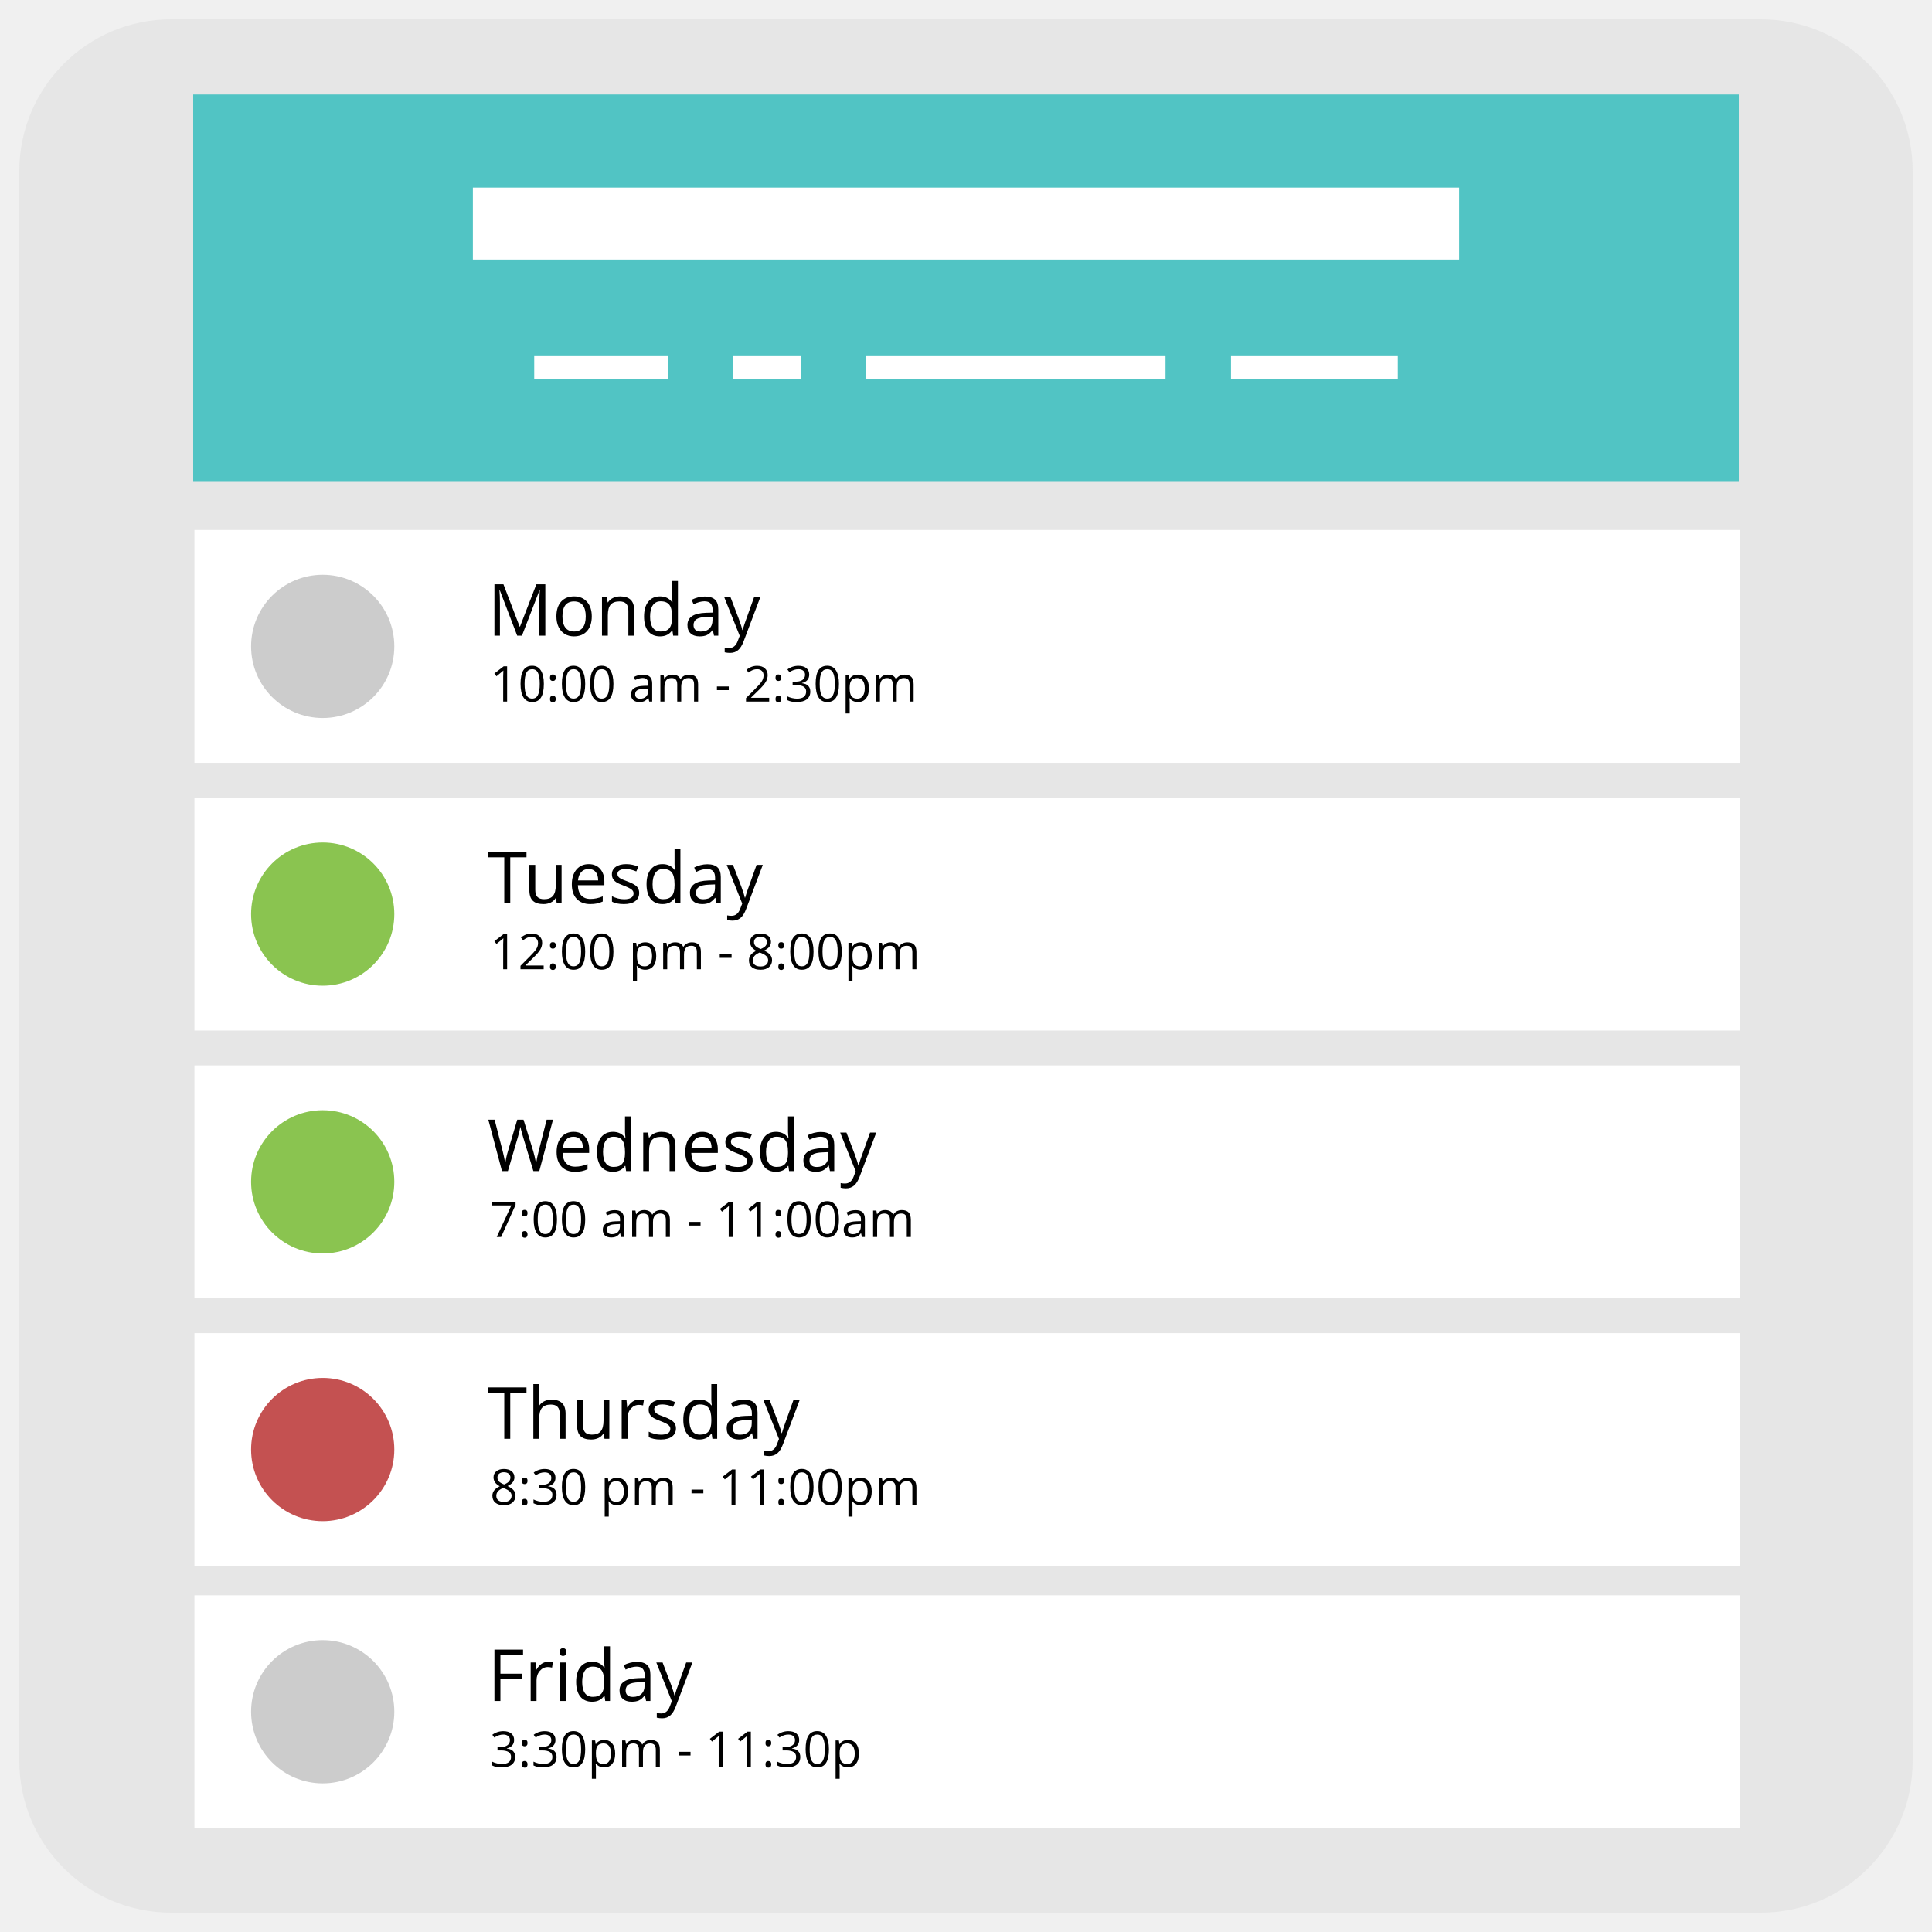
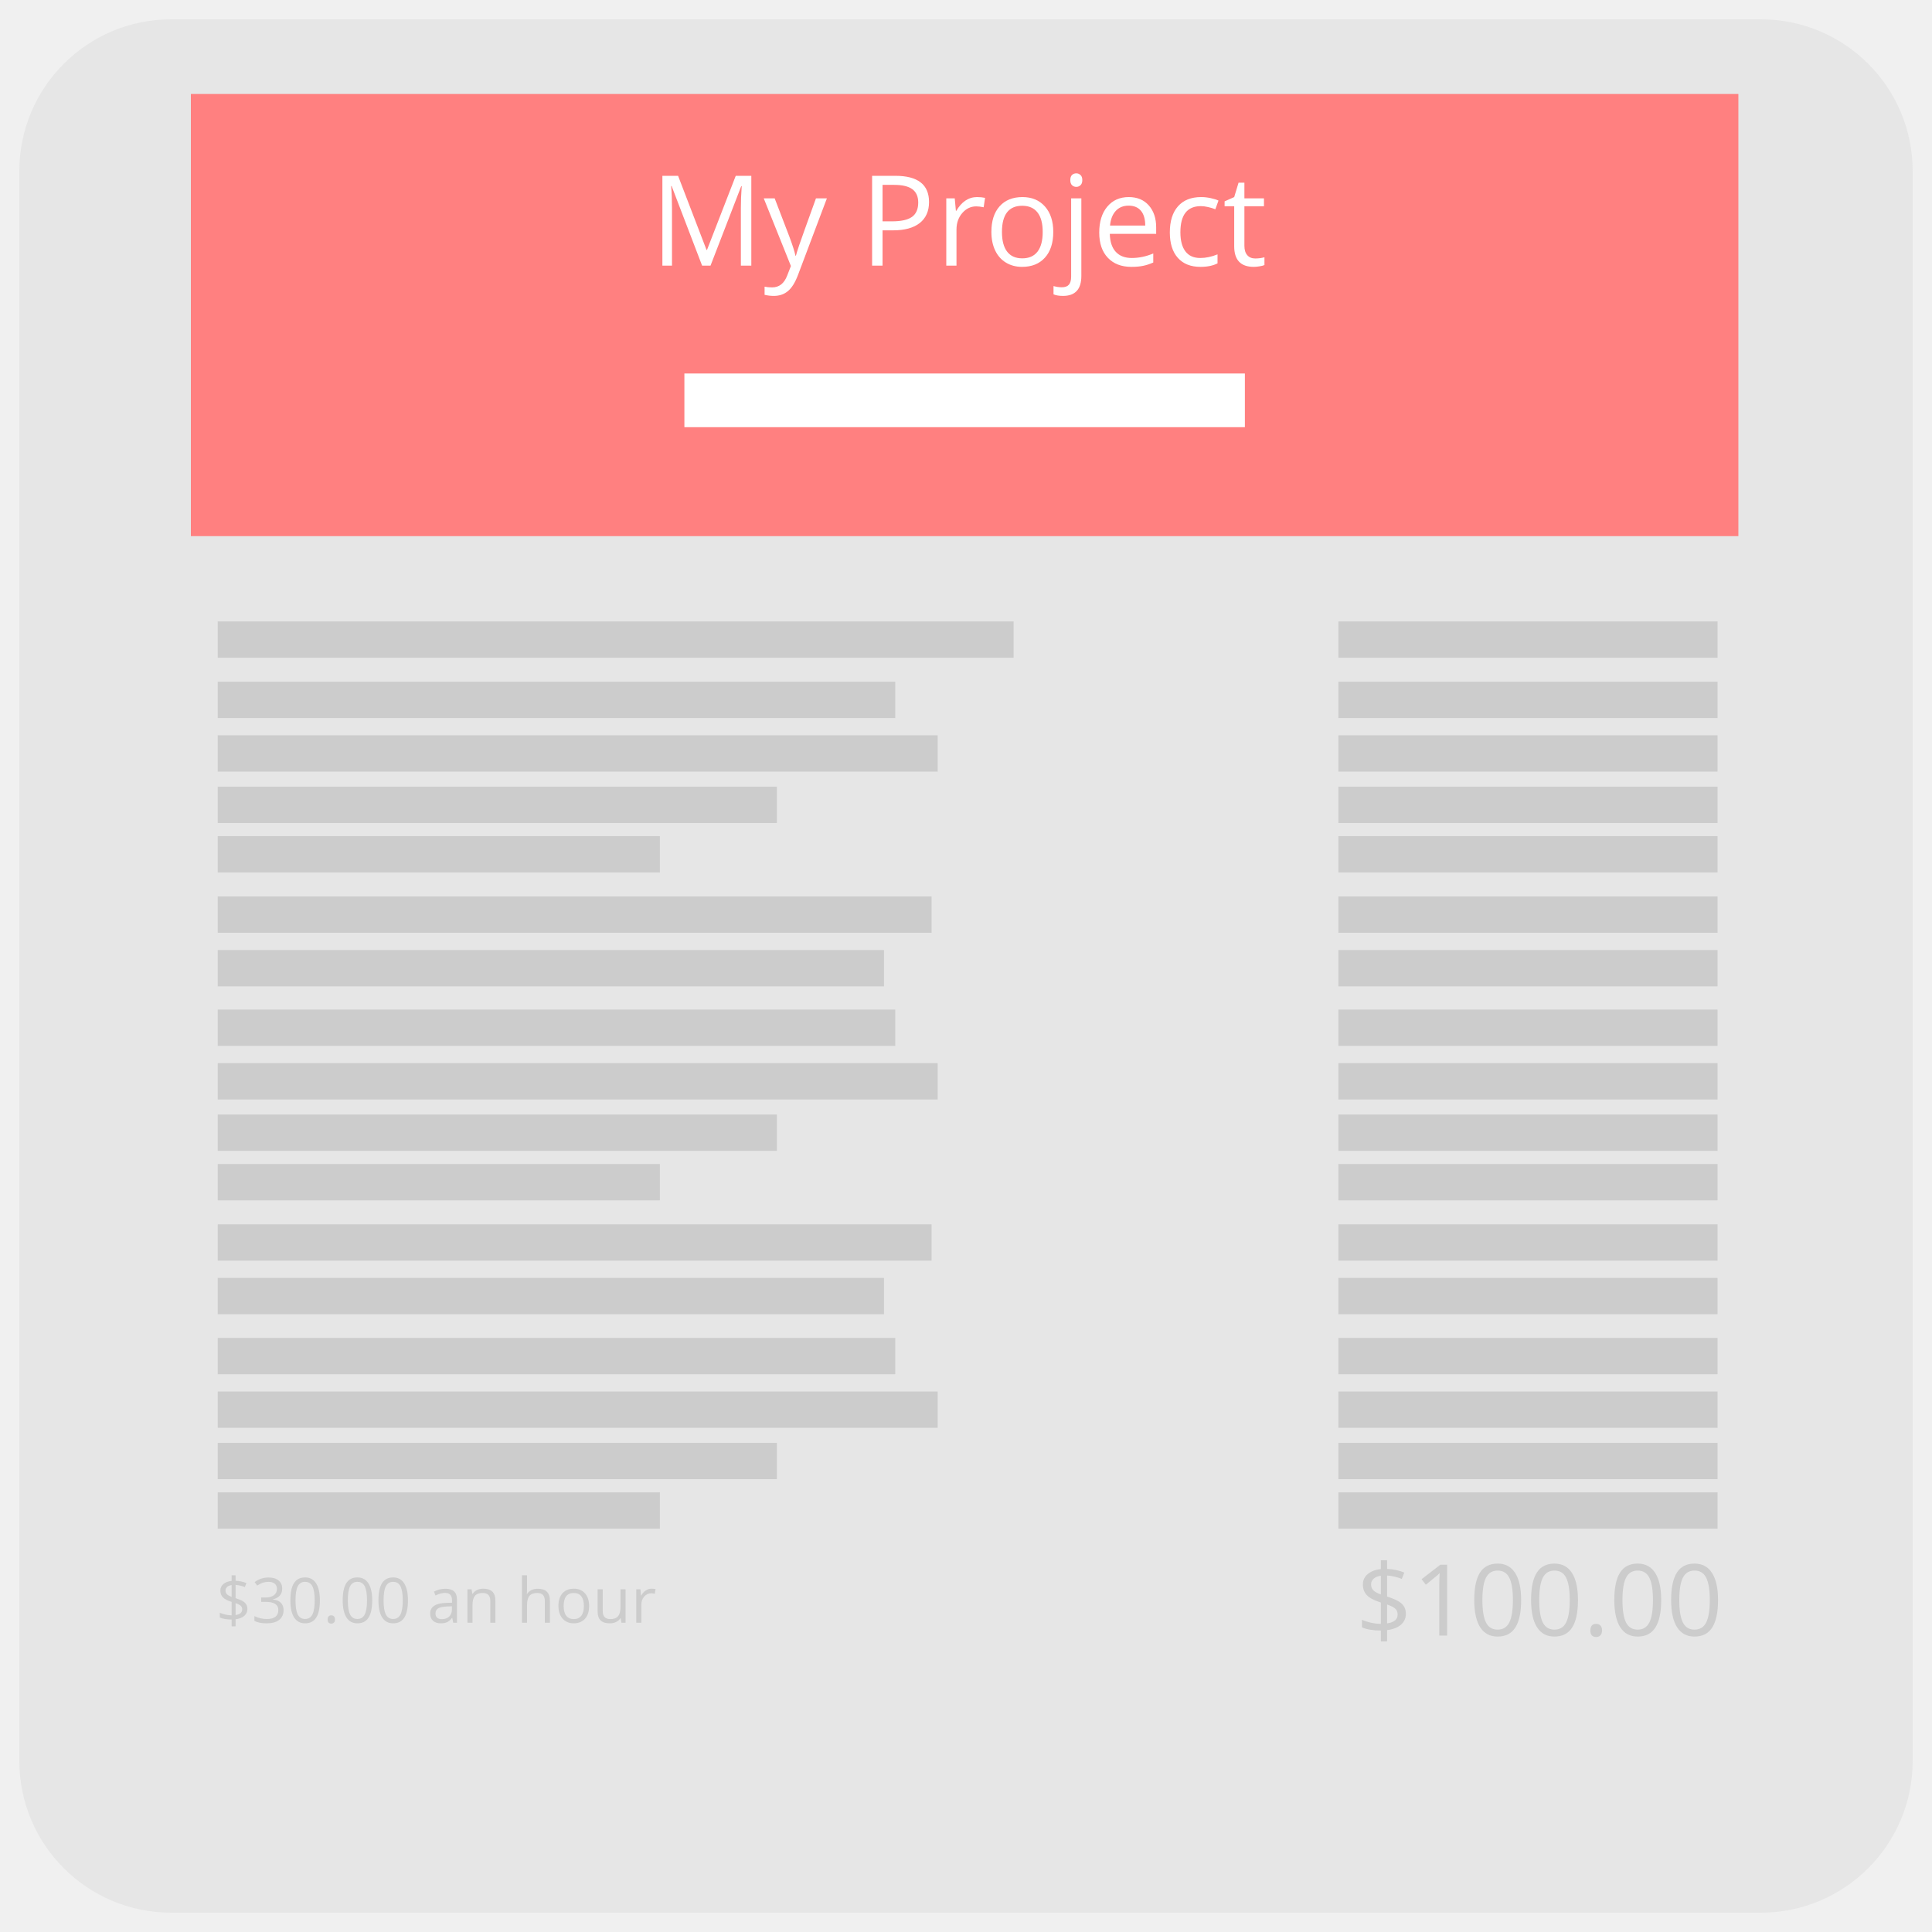
<svg xmlns="http://www.w3.org/2000/svg" width="141.111mm" height="141.111mm" viewBox="0 0 500 500" id="svg2" version="1.1">
  <defs id="defs4">
    <mask maskUnits="userSpaceOnUse" id="mask6198">
      <rect ry="0" rx="0" y="67.463" x="116.168" height="76.772" width="76.772" id="rect6200" style="opacity:1;fill:#b3b3b3;fill-opacity:1;stroke:none;stroke-width:3;stroke-linecap:round;stroke-linejoin:miter;stroke-miterlimit:4;stroke-dasharray:none;stroke-opacity:1" />
    </mask>
  </defs>
  <g id="layer1" transform="translate(-94.28515,-143.791)">
    <rect style="opacity:1;fill:#e6e6e6;fill-opacity:1;stroke:none;stroke-width:0.952;stroke-linecap:round;stroke-linejoin:miter;stroke-miterlimit:4;stroke-dasharray:none;stroke-opacity:1" id="rect9502" width="490" height="490" x="99.285" y="148.791" rx="39.286" ry="39.286" />
-     <path style="opacity:1;fill:#51c4c4;fill-opacity:1;stroke:none;stroke-width:3;stroke-linecap:round;stroke-linejoin:miter;stroke-miterlimit:4;stroke-dasharray:none;stroke-opacity:1" d="m 144.285,168.236 400,0 0,100.253 -400,0 z" id="rect6184" />
-     <path style="font-style:normal;font-variant:normal;font-weight:normal;font-stretch:normal;font-size:medium;line-height:125%;font-family:'BLOKK Neue';-inkscape-font-specification:'BLOKK Neue';letter-spacing:0px;word-spacing:0px;fill:#ffffff;fill-opacity:1;stroke:none;stroke-width:1px;stroke-linecap:butt;stroke-linejoin:miter;stroke-opacity:1" id="path7452" d="m 216.665,210.965 0,-18.637 255.24,0 0,18.637 -255.24,0 z" />
-     <g style="font-style:normal;font-variant:normal;font-weight:normal;font-stretch:normal;font-size:6.57px;line-height:125%;font-family:'BLOKK Neue';-inkscape-font-specification:'BLOKK Neue';letter-spacing:0px;word-spacing:0px;fill:#ffffff;fill-opacity:1;stroke:none;stroke-width:1px;stroke-linecap:butt;stroke-linejoin:miter;stroke-opacity:1" id="text6212" transform="matrix(1.853153,0,0,1.85315,-113.3697,-207.8793)">
-       <path style="fill:#ffffff;fill-opacity:1" d="m 186.66,239.505 0,3.183 4.63,0 0.144,0 4.63,0 4.629,0 4.629,0 0,-3.183 -4.629,0 -4.629,0 -4.63,0 -0.144,0 -4.63,0 z m 27.807,0 0,3.183 4.774,0 4.629,0 0,-3.183 -4.629,0 -4.774,0 z m 18.548,0 0,3.183 4.774,0 4.629,0 4.629,0 4.629,0 4.63,0 4.629,0 4.629,0 4.629,0 4.63,0 0,-3.183 -4.63,0 -4.629,0 -4.629,0 -4.629,0 -4.63,0 -4.629,0 -4.629,0 -4.629,0 -4.774,0 z m 50.954,0 0,3.183 4.774,0 4.629,0 4.629,0 4.629,0 4.63,0 0,-3.183 -4.63,0 -4.629,0 -4.629,0 -4.629,0 -4.774,0 z" id="path7410" />
+     <rect style="opacity:1;fill:#ff8080;fill-opacity:1;stroke:none;stroke-width:3;stroke-linecap:round;stroke-linejoin:miter;stroke-miterlimit:4;stroke-dasharray:none;stroke-opacity:1" id="primary" width="400.49" height="114.426" x="143.687" y="168.117" />
+     <rect style="opacity:1;fill:#ffffff;fill-opacity:1;stroke:none;stroke-width:3;stroke-linecap:round;stroke-linejoin:miter;stroke-miterlimit:4;stroke-dasharray:none;stroke-opacity:1" id="rect12390" width="145.052" height="13.895" x="271.405" y="240.451" />
+     <rect y="304.611" x="150.634" height="9.399" width="205.973" id="rect12392" style="opacity:1;fill:#cccccc;fill-opacity:1;stroke:none;stroke-width:3;stroke-linecap:round;stroke-linejoin:miter;stroke-miterlimit:4;stroke-dasharray:none;stroke-opacity:1" />
+     <rect style="opacity:1;fill:#cccccc;fill-opacity:1;stroke:none;stroke-width:3;stroke-linecap:round;stroke-linejoin:miter;stroke-miterlimit:4;stroke-dasharray:none;stroke-opacity:1" id="rect12396" width="98.124" height="9.399" x="440.661" y="304.611" />
+     <rect style="opacity:1;fill:#cccccc;fill-opacity:1;stroke:none;stroke-width:3;stroke-linecap:round;stroke-linejoin:miter;stroke-miterlimit:4;stroke-dasharray:none;stroke-opacity:1" id="rect12406" width="175.342" height="9.399" x="150.634" y="320.215" />
+     <rect y="320.215" x="440.661" height="9.399" width="98.124" id="rect12408" style="opacity:1;fill:#cccccc;fill-opacity:1;stroke:none;stroke-width:3;stroke-linecap:round;stroke-linejoin:miter;stroke-miterlimit:4;stroke-dasharray:none;stroke-opacity:1" />
+     <rect y="334.086" x="150.634" height="9.399" width="186.323" id="rect12412" style="opacity:1;fill:#cccccc;fill-opacity:1;stroke:none;stroke-width:3;stroke-linecap:round;stroke-linejoin:miter;stroke-miterlimit:4;stroke-dasharray:none;stroke-opacity:1" />
+     <rect style="opacity:1;fill:#cccccc;fill-opacity:1;stroke:none;stroke-width:3;stroke-linecap:round;stroke-linejoin:miter;stroke-miterlimit:4;stroke-dasharray:none;stroke-opacity:1" id="rect12414" width="98.124" height="9.399" x="440.661" y="334.086" />
+     <rect style="opacity:1;fill:#cccccc;fill-opacity:1;stroke:none;stroke-width:3;stroke-linecap:round;stroke-linejoin:miter;stroke-miterlimit:4;stroke-dasharray:none;stroke-opacity:1" id="rect12418" width="144.711" height="9.399" x="150.634" y="347.378" />
+     <rect y="347.378" x="440.661" height="9.399" width="98.124" id="rect12420" style="opacity:1;fill:#cccccc;fill-opacity:1;stroke:none;stroke-width:3;stroke-linecap:round;stroke-linejoin:miter;stroke-miterlimit:4;stroke-dasharray:none;stroke-opacity:1" />
+     <rect style="opacity:1;fill:#cccccc;fill-opacity:1;stroke:none;stroke-width:3;stroke-linecap:round;stroke-linejoin:miter;stroke-miterlimit:4;stroke-dasharray:none;stroke-opacity:1" id="rect12424" width="114.432" height="9.399" x="150.634" y="360.189" />
+     <rect y="360.189" x="440.661" height="9.399" width="98.124" id="rect12426" style="opacity:1;fill:#cccccc;fill-opacity:1;stroke:none;stroke-width:3;stroke-linecap:round;stroke-linejoin:miter;stroke-miterlimit:4;stroke-dasharray:none;stroke-opacity:1" />
+     <rect y="375.793" x="150.634" height="9.399" width="184.741" id="rect12428" style="opacity:1;fill:#cccccc;fill-opacity:1;stroke:none;stroke-width:3;stroke-linecap:round;stroke-linejoin:miter;stroke-miterlimit:4;stroke-dasharray:none;stroke-opacity:1" />
+     <rect style="opacity:1;fill:#cccccc;fill-opacity:1;stroke:none;stroke-width:3;stroke-linecap:round;stroke-linejoin:miter;stroke-miterlimit:4;stroke-dasharray:none;stroke-opacity:1" id="rect12430" width="98.124" height="9.399" x="440.661" y="375.793" />
+     <rect style="opacity:1;fill:#cccccc;fill-opacity:1;stroke:none;stroke-width:3;stroke-linecap:round;stroke-linejoin:miter;stroke-miterlimit:4;stroke-dasharray:none;stroke-opacity:1" id="rect12432" width="172.428" height="9.399" x="150.634" y="389.664" />
+     <rect y="389.664" x="440.661" height="9.399" width="98.124" id="rect12434" style="opacity:1;fill:#cccccc;fill-opacity:1;stroke:none;stroke-width:3;stroke-linecap:round;stroke-linejoin:miter;stroke-miterlimit:4;stroke-dasharray:none;stroke-opacity:1" />
+     <rect y="405.068" x="150.634" height="9.399" width="175.342" id="rect10341" style="opacity:1;fill:#cccccc;fill-opacity:1;stroke:none;stroke-width:3;stroke-linecap:round;stroke-linejoin:miter;stroke-miterlimit:4;stroke-dasharray:none;stroke-opacity:1" />
+     <rect style="opacity:1;fill:#cccccc;fill-opacity:1;stroke:none;stroke-width:3;stroke-linecap:round;stroke-linejoin:miter;stroke-miterlimit:4;stroke-dasharray:none;stroke-opacity:1" id="rect10343" width="98.124" height="9.399" x="440.661" y="405.068" />
+     <rect style="opacity:1;fill:#cccccc;fill-opacity:1;stroke:none;stroke-width:3;stroke-linecap:round;stroke-linejoin:miter;stroke-miterlimit:4;stroke-dasharray:none;stroke-opacity:1" id="rect10345" width="186.323" height="9.399" x="150.634" y="418.938" />
+     <rect y="418.938" x="440.661" height="9.399" width="98.124" id="rect10347" style="opacity:1;fill:#cccccc;fill-opacity:1;stroke:none;stroke-width:3;stroke-linecap:round;stroke-linejoin:miter;stroke-miterlimit:4;stroke-dasharray:none;stroke-opacity:1" />
+     <rect y="432.231" x="150.634" height="9.399" width="144.711" id="rect10349" style="opacity:1;fill:#cccccc;fill-opacity:1;stroke:none;stroke-width:3;stroke-linecap:round;stroke-linejoin:miter;stroke-miterlimit:4;stroke-dasharray:none;stroke-opacity:1" />
+     <rect style="opacity:1;fill:#cccccc;fill-opacity:1;stroke:none;stroke-width:3;stroke-linecap:round;stroke-linejoin:miter;stroke-miterlimit:4;stroke-dasharray:none;stroke-opacity:1" id="rect10351" width="98.124" height="9.399" x="440.661" y="432.231" />
+     <rect y="445.042" x="150.634" height="9.399" width="114.432" id="rect10353" style="opacity:1;fill:#cccccc;fill-opacity:1;stroke:none;stroke-width:3;stroke-linecap:round;stroke-linejoin:miter;stroke-miterlimit:4;stroke-dasharray:none;stroke-opacity:1" />
+     <rect style="opacity:1;fill:#cccccc;fill-opacity:1;stroke:none;stroke-width:3;stroke-linecap:round;stroke-linejoin:miter;stroke-miterlimit:4;stroke-dasharray:none;stroke-opacity:1" id="rect10355" width="98.124" height="9.399" x="440.661" y="445.042" />
+     <rect style="opacity:1;fill:#cccccc;fill-opacity:1;stroke:none;stroke-width:3;stroke-linecap:round;stroke-linejoin:miter;stroke-miterlimit:4;stroke-dasharray:none;stroke-opacity:1" id="rect10357" width="184.741" height="9.399" x="150.634" y="460.646" />
+     <rect y="460.646" x="440.661" height="9.399" width="98.124" id="rect10359" style="opacity:1;fill:#cccccc;fill-opacity:1;stroke:none;stroke-width:3;stroke-linecap:round;stroke-linejoin:miter;stroke-miterlimit:4;stroke-dasharray:none;stroke-opacity:1" />
+     <rect y="474.517" x="150.634" height="9.399" width="172.428" id="rect10361" style="opacity:1;fill:#cccccc;fill-opacity:1;stroke:none;stroke-width:3;stroke-linecap:round;stroke-linejoin:miter;stroke-miterlimit:4;stroke-dasharray:none;stroke-opacity:1" />
+     <rect style="opacity:1;fill:#cccccc;fill-opacity:1;stroke:none;stroke-width:3;stroke-linecap:round;stroke-linejoin:miter;stroke-miterlimit:4;stroke-dasharray:none;stroke-opacity:1" id="rect10363" width="98.124" height="9.399" x="440.661" y="474.517" />
+     <g id="g10365" style="font-style:normal;font-weight:normal;font-size:40px;line-height:125%;font-family:sans-serif;letter-spacing:0px;word-spacing:0px;fill:#cccccc;fill-opacity:1;stroke:none;stroke-width:1px;stroke-linecap:butt;stroke-linejoin:miter;stroke-opacity:1" transform="matrix(0.6426051,0,0,0.6426051,102.4956,253.8247)">
+       <path id="path10367" style="font-style:normal;font-variant:normal;font-weight:normal;font-stretch:normal;font-family:'Open Sans';-inkscape-font-specification:'Open Sans';fill:#cccccc;fill-opacity:1" d="m 553.414,478.712 q 0,2.656 -1.992,4.395 -1.992,1.719 -5.566,2.168 l 0,4.531 -2.52,0 0,-4.355 q -2.188,0 -4.238,-0.332 -2.051,-0.352 -3.359,-0.957 l 0,-3.047 q 1.621,0.723 3.73,1.191 2.129,0.449 3.867,0.449 l 0,-8.594 q -4.004,-1.27 -5.625,-2.949 -1.602,-1.68 -1.602,-4.336 0,-2.559 1.973,-4.199 1.992,-1.641 5.254,-1.992 l 0,-3.555 2.52,0 0,3.516 q 3.594,0.098 6.934,1.445 l -1.016,2.559 q -2.91,-1.152 -5.918,-1.367 l 0,8.477 q 3.066,0.977 4.59,1.914 1.523,0.918 2.246,2.129 0.723,1.191 0.723,2.91 z m -3.32,0.254 q 0,-1.406 -0.879,-2.266 -0.859,-0.879 -3.359,-1.738 l 0,7.598 q 4.238,-0.586 4.238,-3.594 z m -10.684,-12.129 q 0,1.484 0.879,2.383 0.879,0.898 3.047,1.699 l 0,-7.559 q -1.934,0.312 -2.93,1.23 -0.996,0.898 -0.996,2.246 z" />
+       <path id="path10369" style="font-style:normal;font-variant:normal;font-weight:normal;font-stretch:normal;font-family:'Open Sans';-inkscape-font-specification:'Open Sans';fill:#cccccc;fill-opacity:1" d="m 570.035,487.482 -3.164,0 0,-20.352 q 0,-2.539 0.156,-4.805 -0.41,0.41 -0.918,0.859 -0.508,0.449 -4.648,3.809 l -1.719,-2.227 7.559,-5.84 2.734,0 0,28.555 z" />
+       <path id="path10371" style="font-style:normal;font-variant:normal;font-weight:normal;font-stretch:normal;font-family:'Open Sans';-inkscape-font-specification:'Open Sans';fill:#cccccc;fill-opacity:1" d="m 599.84,473.165 q 0,7.402 -2.344,11.055 -2.324,3.652 -7.129,3.652 -4.609,0 -7.012,-3.73 -2.402,-3.75 -2.402,-10.977 0,-7.461 2.324,-11.074 2.324,-3.613 7.09,-3.613 4.648,0 7.051,3.77 2.422,3.77 2.422,10.918 z m -15.605,0 q 0,6.23 1.465,9.082 1.465,2.832 4.668,2.832 3.242,0 4.688,-2.871 1.465,-2.891 1.465,-9.043 0,-6.152 -1.465,-9.004 -1.445,-2.871 -4.688,-2.871 -3.203,0 -4.668,2.832 -1.465,2.812 -1.465,9.043 z" />
+       <path id="path10373" style="font-style:normal;font-variant:normal;font-weight:normal;font-stretch:normal;font-family:'Open Sans';-inkscape-font-specification:'Open Sans';fill:#cccccc;fill-opacity:1" d="m 622.73,473.165 q 0,7.402 -2.344,11.055 -2.324,3.652 -7.129,3.652 -4.609,0 -7.012,-3.73 -2.402,-3.75 -2.402,-10.977 0,-7.461 2.324,-11.074 2.324,-3.613 7.09,-3.613 4.648,0 7.051,3.77 2.422,3.77 2.422,10.918 z m -15.605,0 q 0,6.23 1.465,9.082 1.465,2.832 4.668,2.832 3.242,0 4.688,-2.871 1.465,-2.891 1.465,-9.043 0,-6.152 -1.465,-9.004 -1.445,-2.871 -4.688,-2.871 -3.203,0 -4.668,2.832 -1.465,2.812 -1.465,9.043 z" />
+       <path id="path10375" style="font-style:normal;font-variant:normal;font-weight:normal;font-stretch:normal;font-family:'Open Sans';-inkscape-font-specification:'Open Sans';fill:#cccccc;fill-opacity:1" d="m 627.711,485.411 q 0,-1.309 0.586,-1.973 0.605,-0.684 1.719,-0.684 1.133,0 1.758,0.684 0.645,0.664 0.645,1.973 0,1.27 -0.645,1.953 -0.645,0.684 -1.758,0.684 -0.996,0 -1.66,-0.605 -0.645,-0.625 -0.645,-2.031 z" />
+       <path id="path10377" style="font-style:normal;font-variant:normal;font-weight:normal;font-stretch:normal;font-family:'Open Sans';-inkscape-font-specification:'Open Sans';fill:#cccccc;fill-opacity:1" d="m 656.246,473.165 q 0,7.402 -2.344,11.055 -2.324,3.652 -7.129,3.652 -4.609,0 -7.012,-3.73 -2.402,-3.75 -2.402,-10.977 0,-7.461 2.324,-11.074 2.324,-3.613 7.09,-3.613 4.648,0 7.051,3.77 2.422,3.77 2.422,10.918 z m -15.605,0 q 0,6.23 1.465,9.082 1.465,2.832 4.668,2.832 3.242,0 4.688,-2.871 1.465,-2.891 1.465,-9.043 0,-6.152 -1.465,-9.004 -1.445,-2.871 -4.688,-2.871 -3.203,0 -4.668,2.832 -1.465,2.812 -1.465,9.043 z" />
+       <path id="path10379" style="font-style:normal;font-variant:normal;font-weight:normal;font-stretch:normal;font-family:'Open Sans';-inkscape-font-specification:'Open Sans';fill:#cccccc;fill-opacity:1" d="m 679.136,473.165 q 0,7.402 -2.344,11.055 -2.324,3.652 -7.129,3.652 -4.609,0 -7.012,-3.73 -2.402,-3.75 -2.402,-10.977 0,-7.461 2.324,-11.074 2.324,-3.613 7.09,-3.613 4.648,0 7.051,3.77 2.422,3.77 2.422,10.918 z m -15.605,0 q 0,6.23 1.465,9.082 1.465,2.832 4.668,2.832 3.242,0 4.688,-2.871 1.465,-2.891 1.465,-9.043 0,-6.152 -1.465,-9.004 -1.445,-2.871 -4.688,-2.871 -3.203,0 -4.668,2.832 -1.465,2.812 -1.465,9.043 z" />
    </g>
-     <path style="opacity:1;fill:#ffffff;fill-opacity:1;stroke:none;stroke-width:3;stroke-linecap:round;stroke-linejoin:miter;stroke-miterlimit:4;stroke-dasharray:none;stroke-opacity:1" d="m 144.607,280.948 400,0 0,60.253 -400,0 z" id="rect6184-6" />
-     <path style="opacity:1;fill:#cccccc;fill-opacity:1;stroke:none;stroke-width:3;stroke-linecap:round;stroke-linejoin:miter;stroke-miterlimit:4;stroke-dasharray:none;stroke-opacity:1" d="m 196.332,311.074 a 18.532,18.532 0 0 1 -18.532,18.532 18.532,18.532 0 0 1 -18.532,-18.532 18.532,18.532 0 0 1 18.532,-18.532 18.532,18.532 0 0 1 18.532,18.532 z" id="path6206" />
-     <g id="g8499" transform="translate(0,5.884868)">
-       <text id="text8491" y="302.413" x="220.413" style="font-style:normal;font-weight:normal;font-size:18.629px;line-height:125%;font-family:sans-serif;letter-spacing:0px;word-spacing:0px;fill:#000000;fill-opacity:1;stroke:none;stroke-width:1px;stroke-linecap:butt;stroke-linejoin:miter;stroke-opacity:1" xml:space="preserve">
-         <tspan y="302.413" x="220.413" id="tspan8493" style="font-style:normal;font-variant:normal;font-weight:normal;font-stretch:normal;font-family:'Open Sans';-inkscape-font-specification:'Open Sans'">Monday</tspan>
-       </text>
-       <text xml:space="preserve" style="font-style:normal;font-weight:normal;font-size:12.775px;line-height:125%;font-family:sans-serif;letter-spacing:0px;word-spacing:0px;fill:#000000;fill-opacity:1;stroke:none;stroke-width:1px;stroke-linecap:butt;stroke-linejoin:miter;stroke-opacity:1" x="221.056" y="319.463" id="text8495">
-         <tspan id="tspan8497" x="221.056" y="319.463" style="font-style:normal;font-variant:normal;font-weight:normal;font-stretch:normal;font-family:'Open Sans';-inkscape-font-specification:'Open Sans'">10:00 am - 2:30pm</tspan>
-       </text>
+     <g id="g10381" style="font-style:normal;font-weight:normal;font-size:25.153px;line-height:125%;font-family:sans-serif;letter-spacing:0px;word-spacing:0px;fill:#cccccc;fill-opacity:1;stroke:none;stroke-width:1px;stroke-linecap:butt;stroke-linejoin:miter;stroke-opacity:1" transform="matrix(0.6426051,0,0,0.6426051,102.4956,253.8247)">
+       <path id="path10383" style="font-style:normal;font-variant:normal;font-weight:normal;font-stretch:normal;font-family:'Open Sans';-inkscape-font-specification:'Open Sans';fill:#cccccc;fill-opacity:1" d="m 86.853,476.778 q 0,1.67 -1.253,2.763 -1.253,1.081 -3.5,1.363 l 0,2.849 -1.584,0 0,-2.739 q -1.376,0 -2.665,-0.209 -1.29,-0.221 -2.112,-0.602 l 0,-1.916 q 1.019,0.454 2.346,0.749 1.339,0.282 2.432,0.282 l 0,-5.404 q -2.518,-0.798 -3.537,-1.855 -1.007,-1.056 -1.007,-2.727 0,-1.609 1.24,-2.641 1.253,-1.032 3.304,-1.253 l 0,-2.235 1.584,0 0,2.211 q 2.26,0.061 4.36,0.909 l -0.639,1.609 q -1.83,-0.725 -3.721,-0.86 l 0,5.33 q 1.928,0.614 2.886,1.204 0.958,0.577 1.412,1.339 0.454,0.749 0.454,1.83 z m -2.088,0.16 q 0,-0.884 -0.553,-1.425 -0.54,-0.553 -2.112,-1.093 l 0,4.778 q 2.665,-0.368 2.665,-2.26 z m -6.718,-7.627 q 0,0.933 0.553,1.498 0.553,0.565 1.916,1.069 l 0,-4.753 q -1.216,0.197 -1.842,0.774 -0.626,0.565 -0.626,1.412 z" />
+       <path id="path10385" style="font-style:normal;font-variant:normal;font-weight:normal;font-stretch:normal;font-family:'Open Sans';-inkscape-font-specification:'Open Sans';fill:#cccccc;fill-opacity:1" d="m 100.879,468.562 q 0,1.719 -0.97,2.813 -0.958,1.093 -2.727,1.462 l 0,0.098 q 2.162,0.27 3.206,1.376 1.044,1.105 1.044,2.898 0,2.567 -1.781,3.955 -1.781,1.376 -5.06,1.376 -1.425,0 -2.616,-0.221 -1.179,-0.209 -2.297,-0.749 l 0,-1.941 q 1.167,0.577 2.481,0.884 1.326,0.295 2.505,0.295 4.655,0 4.655,-3.648 0,-3.267 -5.134,-3.267 l -1.769,0 0,-1.756 1.793,0 q 2.1,0 3.328,-0.921 1.228,-0.933 1.228,-2.579 0,-1.314 -0.909,-2.063 -0.897,-0.749 -2.444,-0.749 -1.179,0 -2.223,0.319 -1.044,0.319 -2.383,1.179 l -1.032,-1.376 q 1.105,-0.872 2.542,-1.363 1.449,-0.504 3.046,-0.504 2.616,0 4.065,1.204 1.449,1.191 1.449,3.279 z" />
+       <path id="path10387" style="font-style:normal;font-variant:normal;font-weight:normal;font-stretch:normal;font-family:'Open Sans';-inkscape-font-specification:'Open Sans';fill:#cccccc;fill-opacity:1" d="m 116.047,473.29 q 0,4.655 -1.474,6.951 -1.462,2.297 -4.483,2.297 -2.898,0 -4.409,-2.346 -1.511,-2.358 -1.511,-6.902 0,-4.692 1.462,-6.964 1.462,-2.272 4.458,-2.272 2.923,0 4.434,2.37 1.523,2.37 1.523,6.866 z m -9.813,0 q 0,3.918 0.921,5.711 0.921,1.781 2.935,1.781 2.039,0 2.948,-1.805 0.921,-1.818 0.921,-5.686 0,-3.869 -0.921,-5.662 -0.909,-1.805 -2.948,-1.805 -2.014,0 -2.935,1.781 -0.921,1.769 -0.921,5.686 z" />
+       <path id="path10389" style="font-style:normal;font-variant:normal;font-weight:normal;font-stretch:normal;font-family:'Open Sans';-inkscape-font-specification:'Open Sans';fill:#cccccc;fill-opacity:1" d="m 119.179,480.991 q 0,-0.823 0.368,-1.24 0.381,-0.43 1.081,-0.43 0.712,0 1.105,0.43 0.405,0.418 0.405,1.24 0,0.798 -0.405,1.228 -0.405,0.43 -1.105,0.43 -0.626,0 -1.044,-0.381 -0.405,-0.393 -0.405,-1.277 z" />
+       <path id="path10391" style="font-style:normal;font-variant:normal;font-weight:normal;font-stretch:normal;font-family:'Open Sans';-inkscape-font-specification:'Open Sans';fill:#cccccc;fill-opacity:1" d="m 137.122,473.29 q 0,4.655 -1.474,6.951 -1.462,2.297 -4.483,2.297 -2.898,0 -4.409,-2.346 -1.511,-2.358 -1.511,-6.902 0,-4.692 1.462,-6.964 1.462,-2.272 4.458,-2.272 2.923,0 4.434,2.37 1.523,2.37 1.523,6.866 z m -9.813,0 q 0,3.918 0.921,5.711 0.921,1.781 2.935,1.781 2.039,0 2.948,-1.805 0.921,-1.818 0.921,-5.686 0,-3.869 -0.921,-5.662 -0.909,-1.805 -2.948,-1.805 -2.014,0 -2.935,1.781 -0.921,1.769 -0.921,5.686 z" />
+       <path id="path10393" style="font-style:normal;font-variant:normal;font-weight:normal;font-stretch:normal;font-family:'Open Sans';-inkscape-font-specification:'Open Sans';fill:#cccccc;fill-opacity:1" d="m 151.517,473.29 q 0,4.655 -1.474,6.951 -1.462,2.297 -4.483,2.297 -2.898,0 -4.409,-2.346 -1.511,-2.358 -1.511,-6.902 0,-4.692 1.462,-6.964 1.462,-2.272 4.458,-2.272 2.923,0 4.434,2.37 1.523,2.37 1.523,6.866 z m -9.813,0 q 0,3.918 0.921,5.711 0.921,1.781 2.935,1.781 2.039,0 2.948,-1.805 0.921,-1.818 0.921,-5.686 0,-3.869 -0.921,-5.662 -0.909,-1.805 -2.948,-1.805 -2.014,0 -2.935,1.781 -0.921,1.769 -0.921,5.686 z" />
+       <path id="path10395" style="font-style:normal;font-variant:normal;font-weight:normal;font-stretch:normal;font-family:'Open Sans';-inkscape-font-specification:'Open Sans';fill:#cccccc;fill-opacity:1" d="m 169.755,482.293 -0.405,-1.916 -0.098,0 q -1.007,1.265 -2.014,1.719 -0.995,0.442 -2.493,0.442 -2.002,0 -3.144,-1.032 -1.13,-1.032 -1.13,-2.935 0,-4.078 6.522,-4.274 l 2.284,-0.074 0,-0.835 q 0,-1.584 -0.688,-2.334 -0.675,-0.761 -2.174,-0.761 -1.683,0 -3.807,1.032 l -0.626,-1.56 q 0.995,-0.54 2.174,-0.847 1.191,-0.307 2.383,-0.307 2.407,0 3.562,1.069 1.167,1.069 1.167,3.427 l 0,9.187 -1.511,0 z m -4.606,-1.437 q 1.904,0 2.984,-1.044 1.093,-1.044 1.093,-2.923 l 0,-1.216 -2.039,0.086 q -2.432,0.086 -3.513,0.761 -1.069,0.663 -1.069,2.076 0,1.105 0.663,1.683 0.675,0.577 1.879,0.577 z" />
+       <path id="path10397" style="font-style:normal;font-variant:normal;font-weight:normal;font-stretch:normal;font-family:'Open Sans';-inkscape-font-specification:'Open Sans';fill:#cccccc;fill-opacity:1" d="m 184.69,482.293 0,-8.708 q 0,-1.646 -0.749,-2.456 -0.749,-0.811 -2.346,-0.811 -2.112,0 -3.095,1.142 -0.983,1.142 -0.983,3.771 l 0,7.062 -2.039,0 0,-13.461 1.658,0 0.332,1.842 0.098,0 q 0.626,-0.995 1.756,-1.535 1.13,-0.553 2.518,-0.553 2.432,0 3.66,1.179 1.228,1.167 1.228,3.746 l 0,8.781 -2.039,0 z" />
+       <path id="path10399" style="font-style:normal;font-variant:normal;font-weight:normal;font-stretch:normal;font-family:'Open Sans';-inkscape-font-specification:'Open Sans';fill:#cccccc;fill-opacity:1" d="m 206.65,482.293 0,-8.708 q 0,-1.646 -0.749,-2.456 -0.749,-0.811 -2.346,-0.811 -2.125,0 -3.107,1.154 -0.97,1.154 -0.97,3.783 l 0,7.037 -2.039,0 0,-19.11 2.039,0 0,5.785 q 0,1.044 -0.098,1.732 l 0.123,0 q 0.602,-0.97 1.707,-1.523 1.118,-0.565 2.542,-0.565 2.469,0 3.697,1.179 1.24,1.167 1.24,3.721 l 0,8.781 -2.039,0 z" />
+       <path id="path10401" style="font-style:normal;font-variant:normal;font-weight:normal;font-stretch:normal;font-family:'Open Sans';-inkscape-font-specification:'Open Sans';fill:#cccccc;fill-opacity:1" d="m 224.483,475.55 q 0,3.292 -1.658,5.146 -1.658,1.842 -4.581,1.842 -1.805,0 -3.206,-0.847 -1.4,-0.847 -2.162,-2.432 -0.761,-1.584 -0.761,-3.709 0,-3.292 1.646,-5.122 1.646,-1.842 4.569,-1.842 2.825,0 4.483,1.879 1.67,1.879 1.67,5.085 z m -10.255,0 q 0,2.579 1.032,3.93 1.032,1.351 3.034,1.351 2.002,0 3.034,-1.339 1.044,-1.351 1.044,-3.942 0,-2.567 -1.044,-3.893 -1.032,-1.339 -3.058,-1.339 -2.002,0 -3.021,1.314 -1.019,1.314 -1.019,3.918 z" />
+       <path id="path10403" style="font-style:normal;font-variant:normal;font-weight:normal;font-stretch:normal;font-family:'Open Sans';-inkscape-font-specification:'Open Sans';fill:#cccccc;fill-opacity:1" d="m 229.96,468.832 0,8.732 q 0,1.646 0.749,2.456 0.749,0.811 2.346,0.811 2.112,0 3.083,-1.154 0.983,-1.154 0.983,-3.771 l 0,-7.074 2.039,0 0,13.461 -1.683,0 -0.295,-1.805 -0.111,0 q -0.626,0.995 -1.744,1.523 -1.105,0.528 -2.53,0.528 -2.456,0 -3.685,-1.167 -1.216,-1.167 -1.216,-3.734 l 0,-8.806 2.063,0 z" />
+       <path id="path10405" style="font-style:normal;font-variant:normal;font-weight:normal;font-stretch:normal;font-family:'Open Sans';-inkscape-font-specification:'Open Sans';fill:#cccccc;fill-opacity:1" d="m 249.611,468.586 q 0.897,0 1.609,0.147 l -0.282,1.891 q -0.835,-0.184 -1.474,-0.184 -1.633,0 -2.8,1.326 -1.154,1.326 -1.154,3.304 l 0,7.222 -2.039,0 0,-13.461 1.683,0 0.233,2.493 0.098,0 q 0.749,-1.314 1.805,-2.026 1.056,-0.712 2.321,-0.712 z" />
    </g>
-     <path id="path8763" d="m 144.607,350.233 400,0 0,60.253 -400,0 z" style="opacity:1;fill:#ffffff;fill-opacity:1;stroke:none;stroke-width:3;stroke-linecap:round;stroke-linejoin:miter;stroke-miterlimit:4;stroke-dasharray:none;stroke-opacity:1" />
-     <path id="path8765" d="m 196.332,380.36 a 18.532,18.532 0 0 1 -18.532,18.532 18.532,18.532 0 0 1 -18.532,-18.532 18.532,18.532 0 0 1 18.532,-18.532 18.532,18.532 0 0 1 18.532,18.532 z" style="opacity:1;fill:#8ac450;fill-opacity:1;stroke:none;stroke-width:3;stroke-linecap:round;stroke-linejoin:miter;stroke-miterlimit:4;stroke-dasharray:none;stroke-opacity:1" />
-     <g transform="translate(0,75.17058)" id="g8767">
-       <text xml:space="preserve" style="font-style:normal;font-weight:normal;font-size:18.629px;line-height:125%;font-family:sans-serif;letter-spacing:0px;word-spacing:0px;fill:#000000;fill-opacity:1;stroke:none;stroke-width:1px;stroke-linecap:butt;stroke-linejoin:miter;stroke-opacity:1" x="220.413" y="302.413" id="text8769">
-         <tspan style="font-style:normal;font-variant:normal;font-weight:normal;font-stretch:normal;font-family:'Open Sans';-inkscape-font-specification:'Open Sans'" id="tspan8771" x="220.413" y="302.413">Tuesday</tspan>
-       </text>
-       <text id="text8773" y="319.463" x="221.056" style="font-style:normal;font-weight:normal;font-size:12.775px;line-height:125%;font-family:sans-serif;letter-spacing:0px;word-spacing:0px;fill:#000000;fill-opacity:1;stroke:none;stroke-width:1px;stroke-linecap:butt;stroke-linejoin:miter;stroke-opacity:1" xml:space="preserve">
-         <tspan style="font-style:normal;font-variant:normal;font-weight:normal;font-stretch:normal;font-family:'Open Sans';-inkscape-font-specification:'Open Sans'" y="319.463" x="221.056" id="tspan8775">12:00 pm - 8:00pm</tspan>
-       </text>
-     </g>
-     <path id="path8777" d="m 144.607,419.519 400,0 0,60.253 -400,0 z" style="opacity:1;fill:#ffffff;fill-opacity:1;stroke:none;stroke-width:3;stroke-linecap:round;stroke-linejoin:miter;stroke-miterlimit:4;stroke-dasharray:none;stroke-opacity:1" />
-     <path id="path8779" d="m 196.332,449.646 a 18.532,18.532 0 0 1 -18.532,18.532 18.532,18.532 0 0 1 -18.532,-18.532 18.532,18.532 0 0 1 18.532,-18.532 18.532,18.532 0 0 1 18.532,18.532 z" style="opacity:1;fill:#8ac450;fill-opacity:1;stroke:none;stroke-width:3;stroke-linecap:round;stroke-linejoin:miter;stroke-miterlimit:4;stroke-dasharray:none;stroke-opacity:1" />
-     <g transform="translate(0,144.4563)" id="g8781">
-       <text xml:space="preserve" style="font-style:normal;font-weight:normal;font-size:18.629px;line-height:125%;font-family:sans-serif;letter-spacing:0px;word-spacing:0px;fill:#000000;fill-opacity:1;stroke:none;stroke-width:1px;stroke-linecap:butt;stroke-linejoin:miter;stroke-opacity:1" x="220.413" y="302.413" id="text8783">
-         <tspan style="font-style:normal;font-variant:normal;font-weight:normal;font-stretch:normal;font-family:'Open Sans';-inkscape-font-specification:'Open Sans'" id="tspan8785" x="220.413" y="302.413">Wednesday</tspan>
-       </text>
-       <text id="text8787" y="319.463" x="221.056" style="font-style:normal;font-weight:normal;font-size:12.775px;line-height:125%;font-family:sans-serif;letter-spacing:0px;word-spacing:0px;fill:#000000;fill-opacity:1;stroke:none;stroke-width:1px;stroke-linecap:butt;stroke-linejoin:miter;stroke-opacity:1" xml:space="preserve">
-         <tspan style="font-style:normal;font-variant:normal;font-weight:normal;font-stretch:normal;font-family:'Open Sans';-inkscape-font-specification:'Open Sans'" y="319.463" x="221.056" id="tspan8789">7:00 am - 11:00am</tspan>
-       </text>
-     </g>
-     <path style="opacity:1;fill:#ffffff;fill-opacity:1;stroke:none;stroke-width:3;stroke-linecap:round;stroke-linejoin:miter;stroke-miterlimit:4;stroke-dasharray:none;stroke-opacity:1" d="m 144.607,488.805 400,0 0,60.253 -400,0 z" id="path8791" />
-     <path style="opacity:1;fill:#c45151;fill-opacity:1;stroke:none;stroke-width:3;stroke-linecap:round;stroke-linejoin:miter;stroke-miterlimit:4;stroke-dasharray:none;stroke-opacity:1" d="m 196.332,518.931 a 18.532,18.532 0 0 1 -18.532,18.532 18.532,18.532 0 0 1 -18.532,-18.532 18.532,18.532 0 0 1 18.532,-18.532 18.532,18.532 0 0 1 18.532,18.532 z" id="path8793" />
-     <g id="g8795" transform="translate(0,213.742)">
-       <text id="text8797" y="302.413" x="220.413" style="font-style:normal;font-weight:normal;font-size:18.629px;line-height:125%;font-family:sans-serif;letter-spacing:0px;word-spacing:0px;fill:#000000;fill-opacity:1;stroke:none;stroke-width:1px;stroke-linecap:butt;stroke-linejoin:miter;stroke-opacity:1" xml:space="preserve">
-         <tspan y="302.413" x="220.413" id="tspan8799" style="font-style:normal;font-variant:normal;font-weight:normal;font-stretch:normal;font-family:'Open Sans';-inkscape-font-specification:'Open Sans'">Thursday</tspan>
-       </text>
-       <text xml:space="preserve" style="font-style:normal;font-weight:normal;font-size:12.775px;line-height:125%;font-family:sans-serif;letter-spacing:0px;word-spacing:0px;fill:#000000;fill-opacity:1;stroke:none;stroke-width:1px;stroke-linecap:butt;stroke-linejoin:miter;stroke-opacity:1" x="221.056" y="319.463" id="text8801">
-         <tspan id="tspan8803" x="221.056" y="319.463" style="font-style:normal;font-variant:normal;font-weight:normal;font-stretch:normal;font-family:'Open Sans';-inkscape-font-specification:'Open Sans'">8:30 pm - 11:00pm</tspan>
-       </text>
-     </g>
-     <path style="opacity:1;fill:#ffffff;fill-opacity:1;stroke:none;stroke-width:3;stroke-linecap:round;stroke-linejoin:miter;stroke-miterlimit:4;stroke-dasharray:none;stroke-opacity:1" d="m 144.607,556.662 400,0 0,60.253 -400,0 z" id="path8805" />
-     <path style="opacity:1;fill:#cccccc;fill-opacity:1;stroke:none;stroke-width:3;stroke-linecap:round;stroke-linejoin:miter;stroke-miterlimit:4;stroke-dasharray:none;stroke-opacity:1" d="m 196.332,586.789 a 18.532,18.532 0 0 1 -18.532,18.532 18.532,18.532 0 0 1 -18.532,-18.532 18.532,18.532 0 0 1 18.532,-18.532 18.532,18.532 0 0 1 18.532,18.532 z" id="path8807" />
-     <g id="g8809" transform="translate(0,281.5992)">
-       <text id="text8811" y="302.413" x="220.413" style="font-style:normal;font-weight:normal;font-size:18.629px;line-height:125%;font-family:sans-serif;letter-spacing:0px;word-spacing:0px;fill:#000000;fill-opacity:1;stroke:none;stroke-width:1px;stroke-linecap:butt;stroke-linejoin:miter;stroke-opacity:1" xml:space="preserve">
-         <tspan y="302.413" x="220.413" id="tspan8813" style="font-style:normal;font-variant:normal;font-weight:normal;font-stretch:normal;font-family:'Open Sans';-inkscape-font-specification:'Open Sans'">Friday</tspan>
-       </text>
-       <text xml:space="preserve" style="font-style:normal;font-weight:normal;font-size:12.775px;line-height:125%;font-family:sans-serif;letter-spacing:0px;word-spacing:0px;fill:#000000;fill-opacity:1;stroke:none;stroke-width:1px;stroke-linecap:butt;stroke-linejoin:miter;stroke-opacity:1" x="221.056" y="319.463" id="text8815">
-         <tspan id="tspan8817" x="221.056" y="319.463" style="font-style:normal;font-variant:normal;font-weight:normal;font-stretch:normal;font-family:'Open Sans';-inkscape-font-specification:'Open Sans'">3:30pm - 11:30p</tspan>
-       </text>
-     </g>
+     <rect y="490.037" x="150.634" height="9.399" width="175.342" id="rect10411" style="opacity:1;fill:#cccccc;fill-opacity:1;stroke:none;stroke-width:3;stroke-linecap:round;stroke-linejoin:miter;stroke-miterlimit:4;stroke-dasharray:none;stroke-opacity:1" />
+     <rect style="opacity:1;fill:#cccccc;fill-opacity:1;stroke:none;stroke-width:3;stroke-linecap:round;stroke-linejoin:miter;stroke-miterlimit:4;stroke-dasharray:none;stroke-opacity:1" id="rect10413" width="98.124" height="9.399" x="440.661" y="490.037" />
+     <rect style="opacity:1;fill:#cccccc;fill-opacity:1;stroke:none;stroke-width:3;stroke-linecap:round;stroke-linejoin:miter;stroke-miterlimit:4;stroke-dasharray:none;stroke-opacity:1" id="rect10415" width="186.323" height="9.399" x="150.634" y="503.907" />
+     <rect y="503.907" x="440.661" height="9.399" width="98.124" id="rect10417" style="opacity:1;fill:#cccccc;fill-opacity:1;stroke:none;stroke-width:3;stroke-linecap:round;stroke-linejoin:miter;stroke-miterlimit:4;stroke-dasharray:none;stroke-opacity:1" />
+     <rect y="517.2" x="150.634" height="9.399" width="144.711" id="rect10419" style="opacity:1;fill:#cccccc;fill-opacity:1;stroke:none;stroke-width:3;stroke-linecap:round;stroke-linejoin:miter;stroke-miterlimit:4;stroke-dasharray:none;stroke-opacity:1" />
+     <rect style="opacity:1;fill:#cccccc;fill-opacity:1;stroke:none;stroke-width:3;stroke-linecap:round;stroke-linejoin:miter;stroke-miterlimit:4;stroke-dasharray:none;stroke-opacity:1" id="rect10421" width="98.124" height="9.399" x="440.661" y="517.2" />
+     <rect y="530.01" x="150.634" height="9.399" width="114.432" id="rect10423" style="opacity:1;fill:#cccccc;fill-opacity:1;stroke:none;stroke-width:3;stroke-linecap:round;stroke-linejoin:miter;stroke-miterlimit:4;stroke-dasharray:none;stroke-opacity:1" />
+     <rect style="opacity:1;fill:#cccccc;fill-opacity:1;stroke:none;stroke-width:3;stroke-linecap:round;stroke-linejoin:miter;stroke-miterlimit:4;stroke-dasharray:none;stroke-opacity:1" id="rect10425" width="98.124" height="9.399" x="440.661" y="530.01" />
+     <text xml:space="preserve" style="font-style:normal;font-weight:normal;font-size:32.566px;line-height:125%;font-family:sans-serif;letter-spacing:0px;word-spacing:0px;fill:#ffffff;fill-opacity:1;stroke:none;stroke-width:1px;stroke-linecap:butt;stroke-linejoin:miter;stroke-opacity:1" x="262.508" y="212.542" id="text10475">
+       <tspan id="tspan10477" x="262.508" y="212.542" style="font-style:normal;font-variant:normal;font-weight:normal;font-stretch:normal;font-family:'Open Sans';-inkscape-font-specification:'Open Sans';fill:#ffffff">My Project</tspan>
+     </text>
  </g>
</svg>
